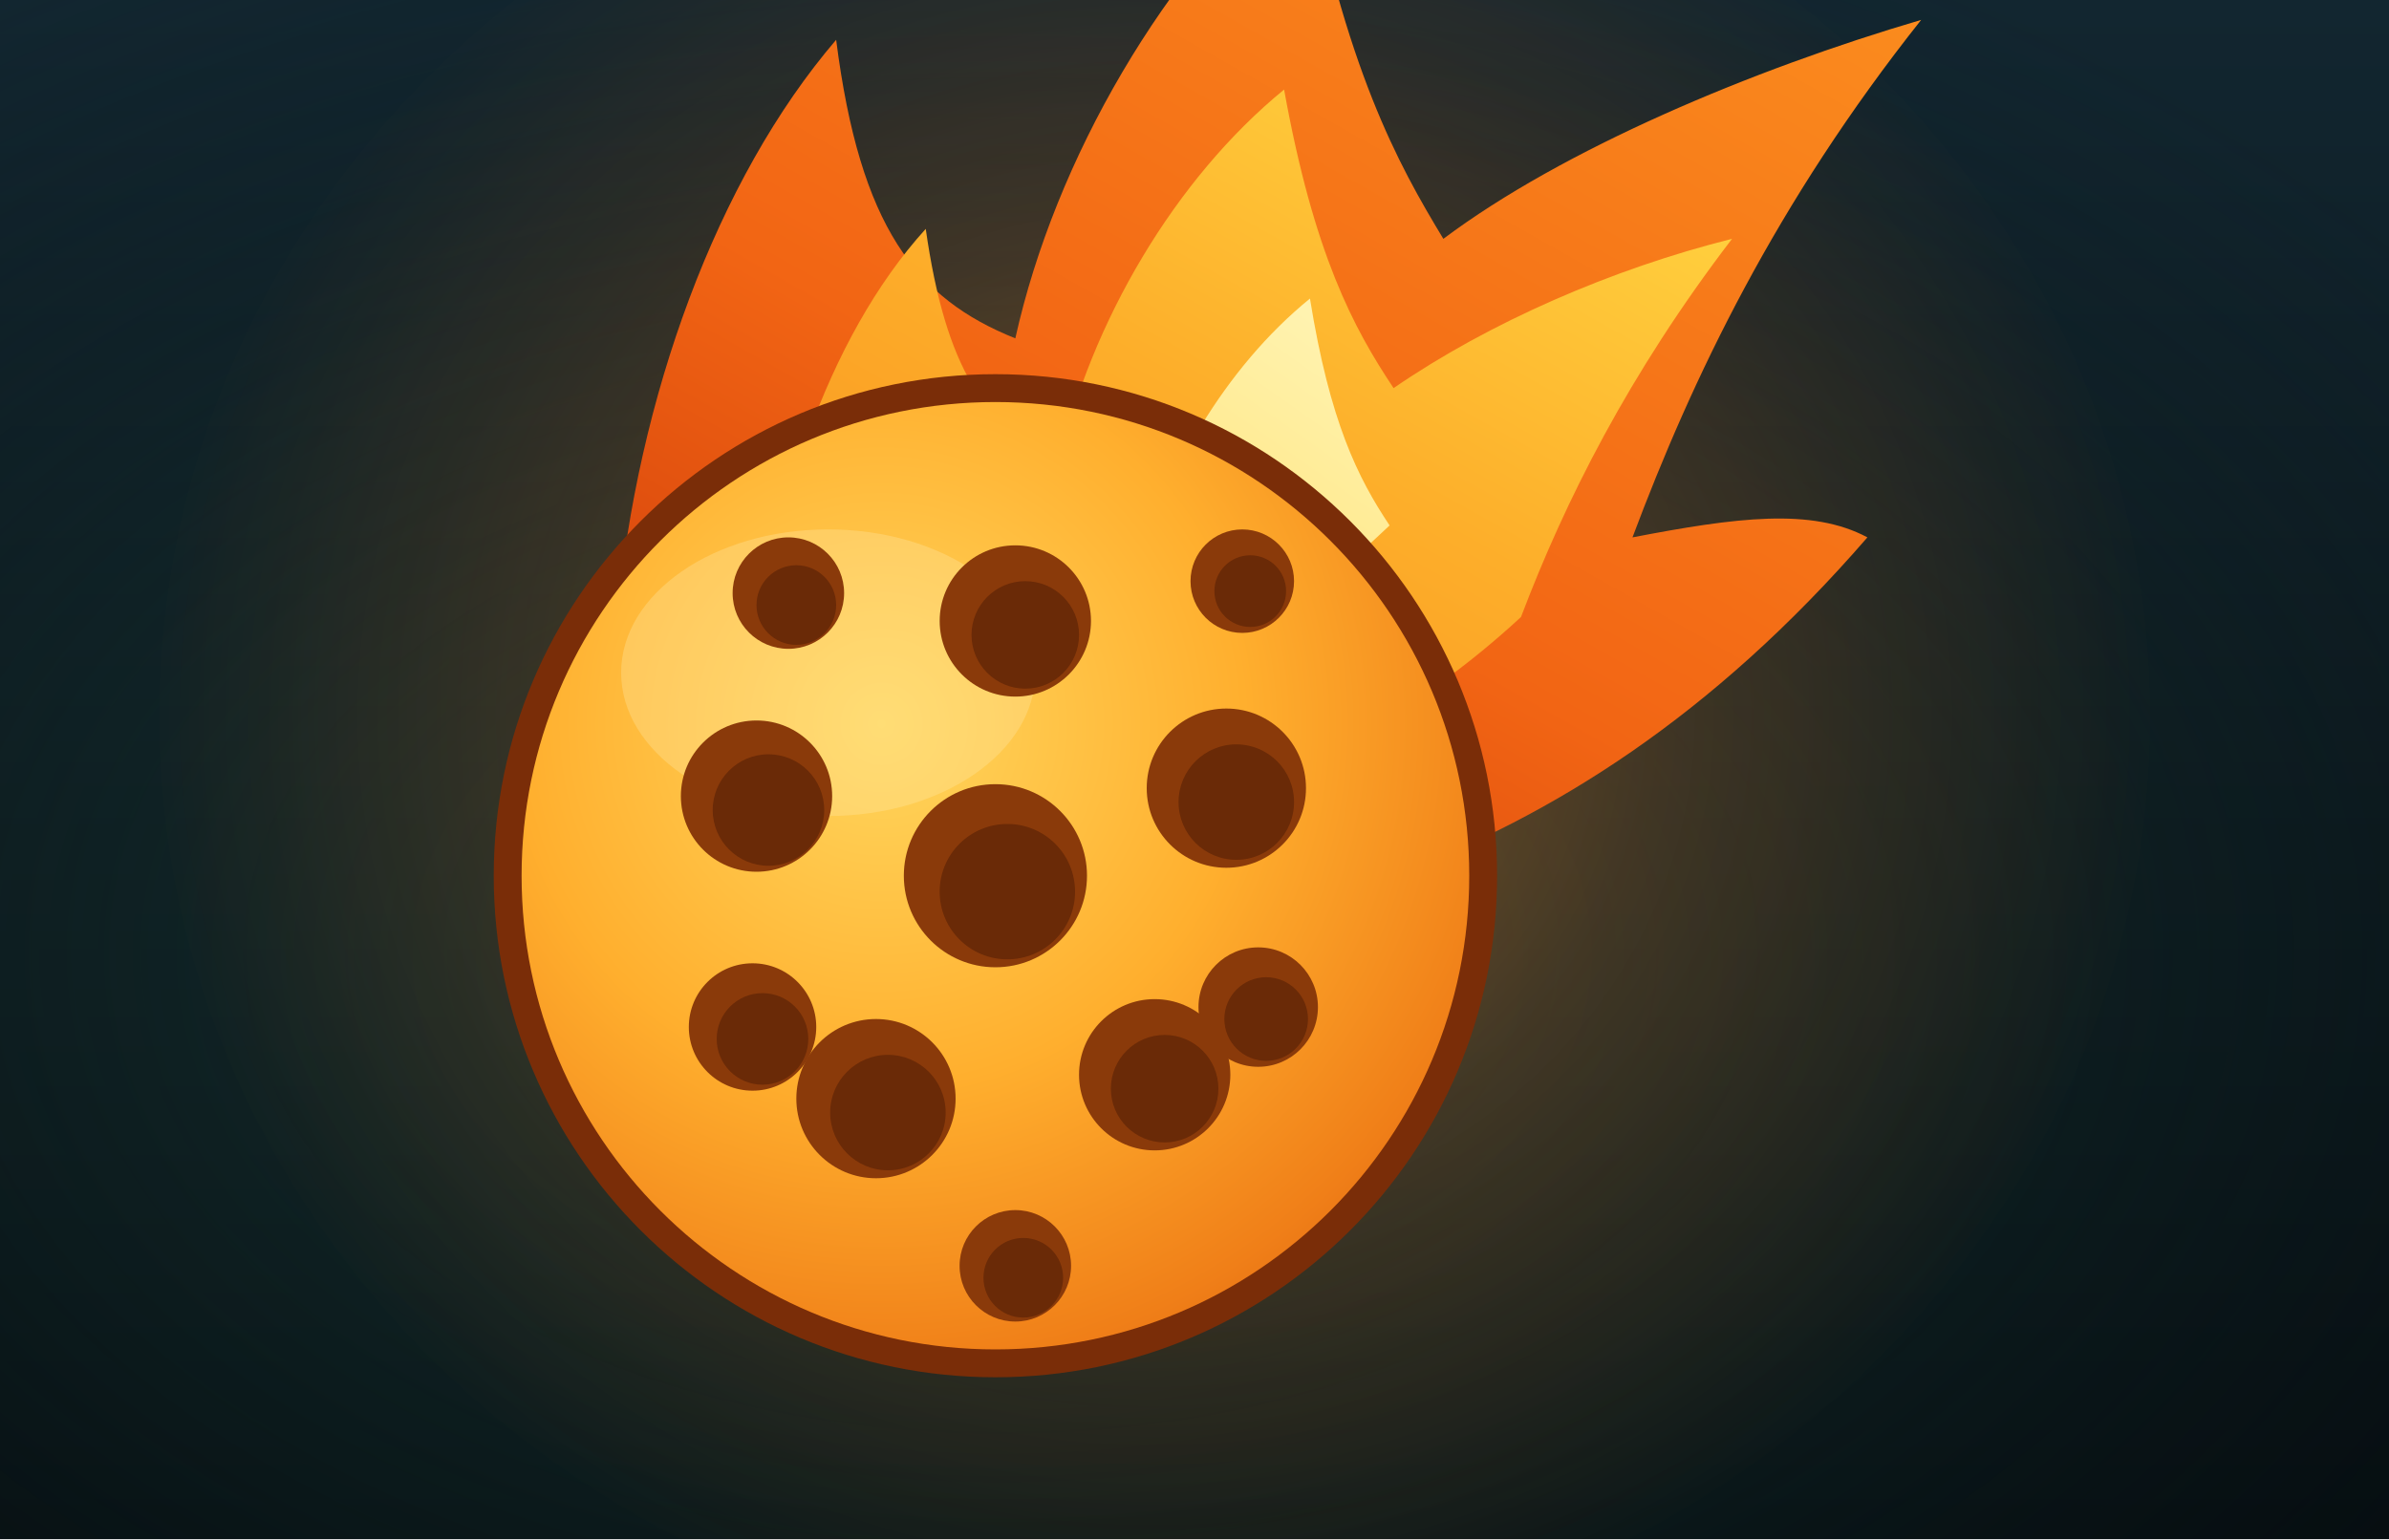
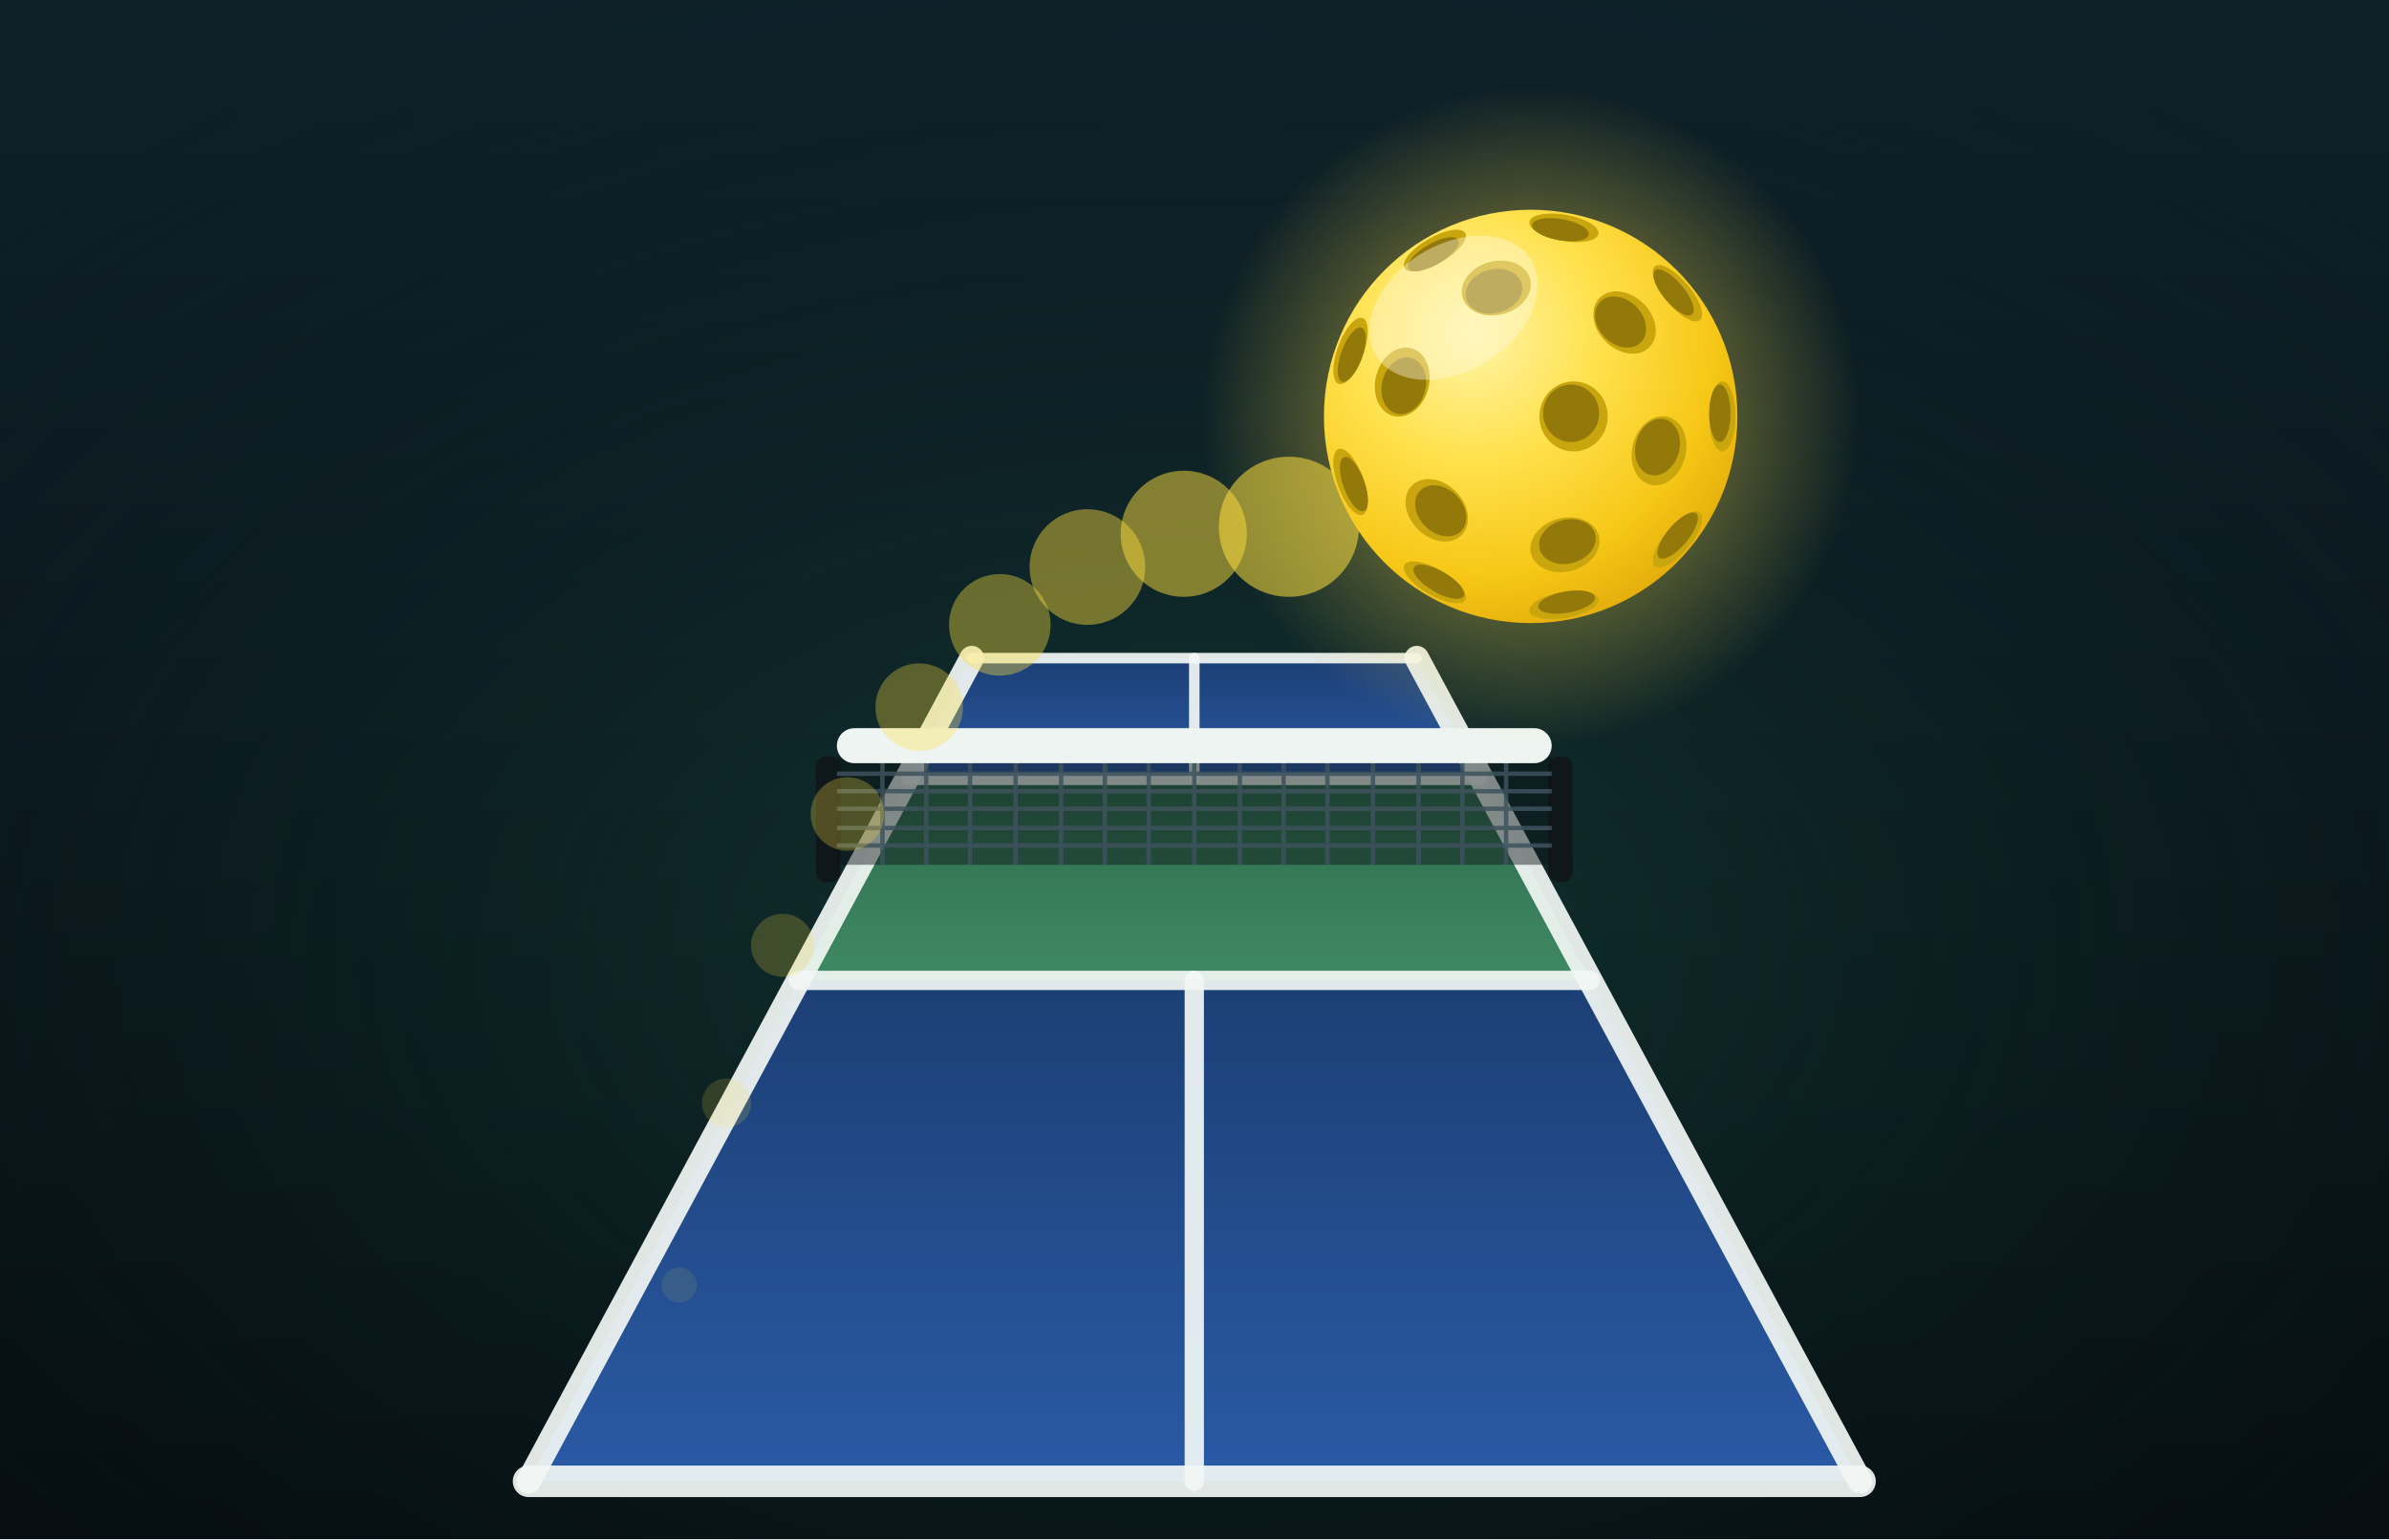
<svg xmlns="http://www.w3.org/2000/svg" width="900" height="580" viewBox="0 0 900 580">
  <defs>
    <linearGradient id="bg" x1="0" y1="0" x2="0" y2="1">
-       <stop offset="0" stop-color="#122630" />
-       <stop offset="0.55" stop-color="#0b171c" />
+       <stop offset="0" stop-color="#0e2129" />
+       <stop offset="0.55" stop-color="#0a161b" />
      <stop offset="1" stop-color="#060d10" />
    </linearGradient>
-     <radialGradient id="bgGlow" cx="0.42" cy="0.62" r="0.75">
-       <stop offset="0" stop-color="#1a3a38" stop-opacity="0.85" />
-       <stop offset="0.6" stop-color="#122a2a" stop-opacity="0.35" />
-       <stop offset="1" stop-color="#0b171c" stop-opacity="0" />
+     <radialGradient id="courtGlow" cx="0.5" cy="0.62" r="0.7">
+       <stop offset="0" stop-color="#175046" stop-opacity="0.55" />
+       <stop offset="1" stop-color="#0a161b" stop-opacity="0" />
    </radialGradient>
-     <radialGradient id="fireGlow" cx="0.5" cy="0.5" r="0.5">
-       <stop offset="0" stop-color="#ff9a2a" stop-opacity="0.5" />
-       <stop offset="0.5" stop-color="#ff7a1a" stop-opacity="0.2" />
-       <stop offset="1" stop-color="#ff6a00" stop-opacity="0" />
+     <linearGradient id="green" x1="0" y1="0" x2="0" y2="1">
+       <stop offset="0" stop-color="#2e6b4f" />
+       <stop offset="1" stop-color="#3f8a62" />
+     </linearGradient>
+     <linearGradient id="navy" x1="0" y1="0" x2="0" y2="1">
+       <stop offset="0" stop-color="#1c3f74" />
+       <stop offset="1" stop-color="#2a5aa5" />
+     </linearGradient>
+     <radialGradient id="ball" cx="0.36" cy="0.30" r="0.95">
+       <stop offset="0" stop-color="#fff4a8" />
+       <stop offset="0.32" stop-color="#ffe14d" />
+       <stop offset="0.62" stop-color="#f6c716" />
+       <stop offset="0.85" stop-color="#dda408" />
+       <stop offset="1" stop-color="#b57f04" />
    </radialGradient>
-     <linearGradient id="flameOuter" x1="0.2" y1="1" x2="0.8" y2="0">
-       <stop offset="0" stop-color="#c93408" />
-       <stop offset="0.45" stop-color="#f26514" />
-       <stop offset="1" stop-color="#fb8c1e" />
-     </linearGradient>
-     <linearGradient id="flameMid" x1="0.2" y1="1" x2="0.8" y2="0">
-       <stop offset="0" stop-color="#f7871a" />
-       <stop offset="0.6" stop-color="#fdae2a" />
-       <stop offset="1" stop-color="#ffd23f" />
-     </linearGradient>
-     <linearGradient id="flameCore" x1="0.2" y1="1" x2="0.8" y2="0">
-       <stop offset="0" stop-color="#ffd23f" />
-       <stop offset="1" stop-color="#fff3b0" />
-     </linearGradient>
-     <radialGradient id="ballBody" cx="0.38" cy="0.34" r="0.85">
-       <stop offset="0" stop-color="#ffd75e" />
-       <stop offset="0.45" stop-color="#ffaf2e" />
-       <stop offset="0.8" stop-color="#f07f18" />
-       <stop offset="1" stop-color="#d95d0e" />
+     <radialGradient id="ballHalo" cx="0.5" cy="0.5" r="0.5">
+       <stop offset="0.5" stop-color="#ffe14d" stop-opacity="0.35" />
+       <stop offset="1" stop-color="#ffe14d" stop-opacity="0" />
    </radialGradient>
  </defs>
  <rect width="900" height="580" fill="url(#bg)" />
-   <rect width="900" height="580" fill="url(#bgGlow)" />
-   <g transform="translate(60,-120) scale(0.75)">
-     <ellipse cx="500" cy="520" rx="500" ry="470" fill="url(#fireGlow)" />
-     <path fill="url(#flameOuter)" d="       M230 470       C 240 360 280 250 340 180       C 352 274 380 310 430 330       C 450 240 505 145 575 85       C 596 195 622 242 645 280       C 705 235 800 195 885 170       C 812 262 770 350 740 430       C 792 420 830 415 858 430       C 780 520 700 570 620 600       L 380 700       Z" />
-     <path fill="url(#flameMid)" d="       M300 500       C 306 420 335 330 385 275       C 395 345 415 375 452 392       C 468 322 510 250 565 205       C 580 288 600 325 620 355       C 668 322 730 295 790 280       C 738 348 706 412 684 470       C 630 520 570 550 520 565       L 380 660       Z" />
-     <path fill="url(#flameCore)" d="       M370 520       C 378 462 400 400 440 360       C 448 412 462 436 490 450       C 505 398 535 345 578 310       C 588 372 602 400 618 424       C 575 465 535 490 495 505       L 395 600       Z" />
-     <circle cx="420" cy="600" r="252" fill="#7a2d08" />
-     <circle cx="420" cy="600" r="238" fill="url(#ballBody)" />
-     <ellipse cx="336" cy="498" rx="104" ry="72" fill="#ffe9a8" opacity="0.32" />
-     <g fill="#8a3a0a">
-       <circle cx="420" cy="600" r="46" />
-       <circle cx="300" cy="560" r="38" />
-       <circle cx="536" cy="556" r="40" />
-       <circle cx="360" cy="712" r="40" />
-       <circle cx="500" cy="700" r="38" />
-       <circle cx="430" cy="472" r="38" />
-       <circle cx="298" cy="676" r="32" />
-       <circle cx="552" cy="666" r="30" />
-       <circle cx="316" cy="458" r="28" />
-       <circle cx="544" cy="452" r="26" />
-       <circle cx="430" cy="796" r="28" />
+   <rect width="900" height="580" fill="url(#courtGlow)" />
+   <g transform="translate(112,-16) scale(0.66)">
+     <path d="M 132 870 L 892 870 L 738 584 L 286 584 Z" fill="url(#navy)" />
+     <path d="M 286 584 L 738 584 L 676 469 L 348 469 Z" fill="url(#green)" />
+     <path d="M 348 469 L 676 469 L 639 400 L 385 400 Z" fill="url(#navy)" />
+     <g stroke="#f2f7f5" stroke-opacity="0.92" fill="none" stroke-linecap="round">
+       <path d="M 132 870 L 385 400" stroke-width="14" />
+       <path d="M 892 870 L 639 400" stroke-width="14" />
+       <path d="M 132 870 L 892 870" stroke-width="18" />
+       <path d="M 286 584 L 738 584" stroke-width="11" />
+       <path d="M 348 469 L 676 469" stroke-width="7" />
+       <path d="M 385 400 L 639 400" stroke-width="6" />
+       <path d="M 512 870 L 512 584" stroke-width="11" />
+       <path d="M 512 469 L 512 400" stroke-width="6" />
    </g>
-     <g fill="#5f2405" opacity="0.75">
-       <circle cx="426" cy="608" r="34" />
-       <circle cx="306" cy="567" r="28" />
-       <circle cx="541" cy="563" r="29" />
-       <circle cx="366" cy="719" r="29" />
-       <circle cx="505" cy="707" r="27" />
-       <circle cx="435" cy="479" r="27" />
-       <circle cx="303" cy="682" r="23" />
-       <circle cx="556" cy="672" r="21" />
-       <circle cx="320" cy="464" r="20" />
-       <circle cx="548" cy="457" r="18" />
-       <circle cx="434" cy="802" r="20" />
+     <g>
+       <rect x="296" y="456" width="14" height="72" rx="6" fill="#10171a" />
+       <rect x="714" y="456" width="14" height="72" rx="6" fill="#10171a" />
+       <rect x="308" y="456" width="408" height="62" fill="#0c1214" opacity="0.45" />
+       <g stroke="#3d525c" stroke-width="2.5" opacity="0.85">
+         <line x1="334" y1="456" x2="334" y2="518" />
+         <line x1="359" y1="456" x2="359" y2="518" />
+         <line x1="384" y1="456" x2="384" y2="518" />
+         <line x1="410" y1="456" x2="410" y2="518" />
+         <line x1="436" y1="456" x2="436" y2="518" />
+         <line x1="461" y1="456" x2="461" y2="518" />
+         <line x1="486" y1="456" x2="486" y2="518" />
+         <line x1="512" y1="456" x2="512" y2="518" />
+         <line x1="538" y1="456" x2="538" y2="518" />
+         <line x1="563" y1="456" x2="563" y2="518" />
+         <line x1="588" y1="456" x2="588" y2="518" />
+         <line x1="614" y1="456" x2="614" y2="518" />
+         <line x1="640" y1="456" x2="640" y2="518" />
+         <line x1="665" y1="456" x2="665" y2="518" />
+         <line x1="690" y1="456" x2="690" y2="518" />
+         <line x1="308" y1="466" x2="716" y2="466" />
+         <line x1="308" y1="476" x2="716" y2="476" />
+         <line x1="308" y1="486" x2="716" y2="486" />
+         <line x1="308" y1="497" x2="716" y2="497" />
+         <line x1="308" y1="507" x2="716" y2="507" />
+       </g>
+       <rect x="308" y="440" width="408" height="20" rx="10" fill="#eef4f2" />
    </g>
+     <circle cx="218" cy="758" r="10" fill="#ffdf3d" opacity="0.10" />
+     <circle cx="245" cy="654" r="14" fill="#ffdf3d" opacity="0.16" />
+     <circle cx="277" cy="564" r="18" fill="#ffdf3d" opacity="0.21" />
+     <circle cx="314" cy="489" r="21" fill="#ffdf3d" opacity="0.27" />
+     <circle cx="355" cy="428" r="25" fill="#ffdf3d" opacity="0.32" />
+     <circle cx="401" cy="381" r="29" fill="#ffdf3d" opacity="0.38" />
+     <circle cx="451" cy="348" r="33" fill="#ffdf3d" opacity="0.43" />
+     <circle cx="506" cy="329" r="36" fill="#ffdf3d" opacity="0.49" />
+     <circle cx="566" cy="325" r="40" fill="#ffdf3d" opacity="0.54" />
+     <circle cx="704" cy="262" r="188" fill="url(#ballHalo)" />
+     <circle cx="704" cy="262" r="118" fill="url(#ball)" />
+     <g transform="translate(728.5,262.0) rotate(0.0)">
+       <ellipse rx="19.5" ry="20.0" fill="#c9a50e" />
+       <ellipse rx="16.0" ry="16.4" fill="#93780a" transform="translate(-1.4,-1.8)" />
+     </g>
+     <g transform="translate(777.3,281.6) rotate(15.0)">
+       <ellipse rx="15.3" ry="20.0" fill="#c9a50e" />
+       <ellipse rx="12.5" ry="16.4" fill="#93780a" transform="translate(-1.4,-1.8)" />
+     </g>
+     <g transform="translate(723.6,335.3) rotate(75.0)">
+       <ellipse rx="15.3" ry="20.0" fill="#c9a50e" />
+       <ellipse rx="12.5" ry="16.4" fill="#93780a" transform="translate(-1.4,-1.8)" />
+     </g>
+     <g transform="translate(650.4,315.6) rotate(135.0)">
+       <ellipse rx="15.3" ry="20.0" fill="#c9a50e" />
+       <ellipse rx="12.5" ry="16.4" fill="#93780a" transform="translate(-1.4,-1.8)" />
+     </g>
+     <g transform="translate(630.7,242.4) rotate(-165.0)">
+       <ellipse rx="15.3" ry="20.0" fill="#c9a50e" />
+       <ellipse rx="12.5" ry="16.4" fill="#93780a" transform="translate(-1.4,-1.8)" />
+     </g>
+     <g transform="translate(684.4,188.7) rotate(-105.0)">
+       <ellipse rx="15.3" ry="20.0" fill="#c9a50e" />
+       <ellipse rx="12.5" ry="16.4" fill="#93780a" transform="translate(-1.4,-1.8)" />
+     </g>
+     <g transform="translate(757.6,208.4) rotate(-45.0)">
+       <ellipse rx="15.3" ry="20.0" fill="#c9a50e" />
+       <ellipse rx="12.5" ry="16.4" fill="#93780a" transform="translate(-1.4,-1.8)" />
+     </g>
+     <g transform="translate(787.8,332.3) rotate(40.0)">
+       <ellipse rx="7.5" ry="20.0" fill="#c9a50e" />
+       <ellipse rx="6.1" ry="16.4" fill="#93780a" transform="translate(-1.4,-1.8)" />
+     </g>
+     <g transform="translate(723.0,369.7) rotate(80.0)">
+       <ellipse rx="7.5" ry="20.0" fill="#c9a50e" />
+       <ellipse rx="6.1" ry="16.4" fill="#93780a" transform="translate(-1.4,-1.8)" />
+     </g>
+     <g transform="translate(649.3,356.7) rotate(120.0)">
+       <ellipse rx="7.5" ry="20.0" fill="#c9a50e" />
+       <ellipse rx="6.1" ry="16.4" fill="#93780a" transform="translate(-1.4,-1.8)" />
+     </g>
+     <g transform="translate(601.2,299.4) rotate(160.0)">
+       <ellipse rx="7.5" ry="20.0" fill="#c9a50e" />
+       <ellipse rx="6.1" ry="16.4" fill="#93780a" transform="translate(-1.4,-1.8)" />
+     </g>
+     <g transform="translate(601.2,224.6) rotate(-160.0)">
+       <ellipse rx="7.5" ry="20.0" fill="#c9a50e" />
+       <ellipse rx="6.1" ry="16.4" fill="#93780a" transform="translate(-1.4,-1.8)" />
+     </g>
+     <g transform="translate(649.3,167.3) rotate(-120.0)">
+       <ellipse rx="7.5" ry="20.0" fill="#c9a50e" />
+       <ellipse rx="6.1" ry="16.4" fill="#93780a" transform="translate(-1.4,-1.8)" />
+     </g>
+     <g transform="translate(723.0,154.3) rotate(-80.0)">
+       <ellipse rx="7.5" ry="20.0" fill="#c9a50e" />
+       <ellipse rx="6.1" ry="16.4" fill="#93780a" transform="translate(-1.4,-1.8)" />
+     </g>
+     <g transform="translate(787.8,191.7) rotate(-40.0)">
+       <ellipse rx="7.5" ry="20.0" fill="#c9a50e" />
+       <ellipse rx="6.1" ry="16.4" fill="#93780a" transform="translate(-1.4,-1.8)" />
+     </g>
+     <g transform="translate(813.4,262.0) rotate(-0.0)">
+       <ellipse rx="7.5" ry="20.0" fill="#c9a50e" />
+       <ellipse rx="6.1" ry="16.4" fill="#93780a" transform="translate(-1.4,-1.8)" />
+     </g>
+     <ellipse cx="660" cy="200" rx="52" ry="36" fill="#fffbe0" opacity="0.4" transform="rotate(-32 660 200)" />
  </g>
</svg>
